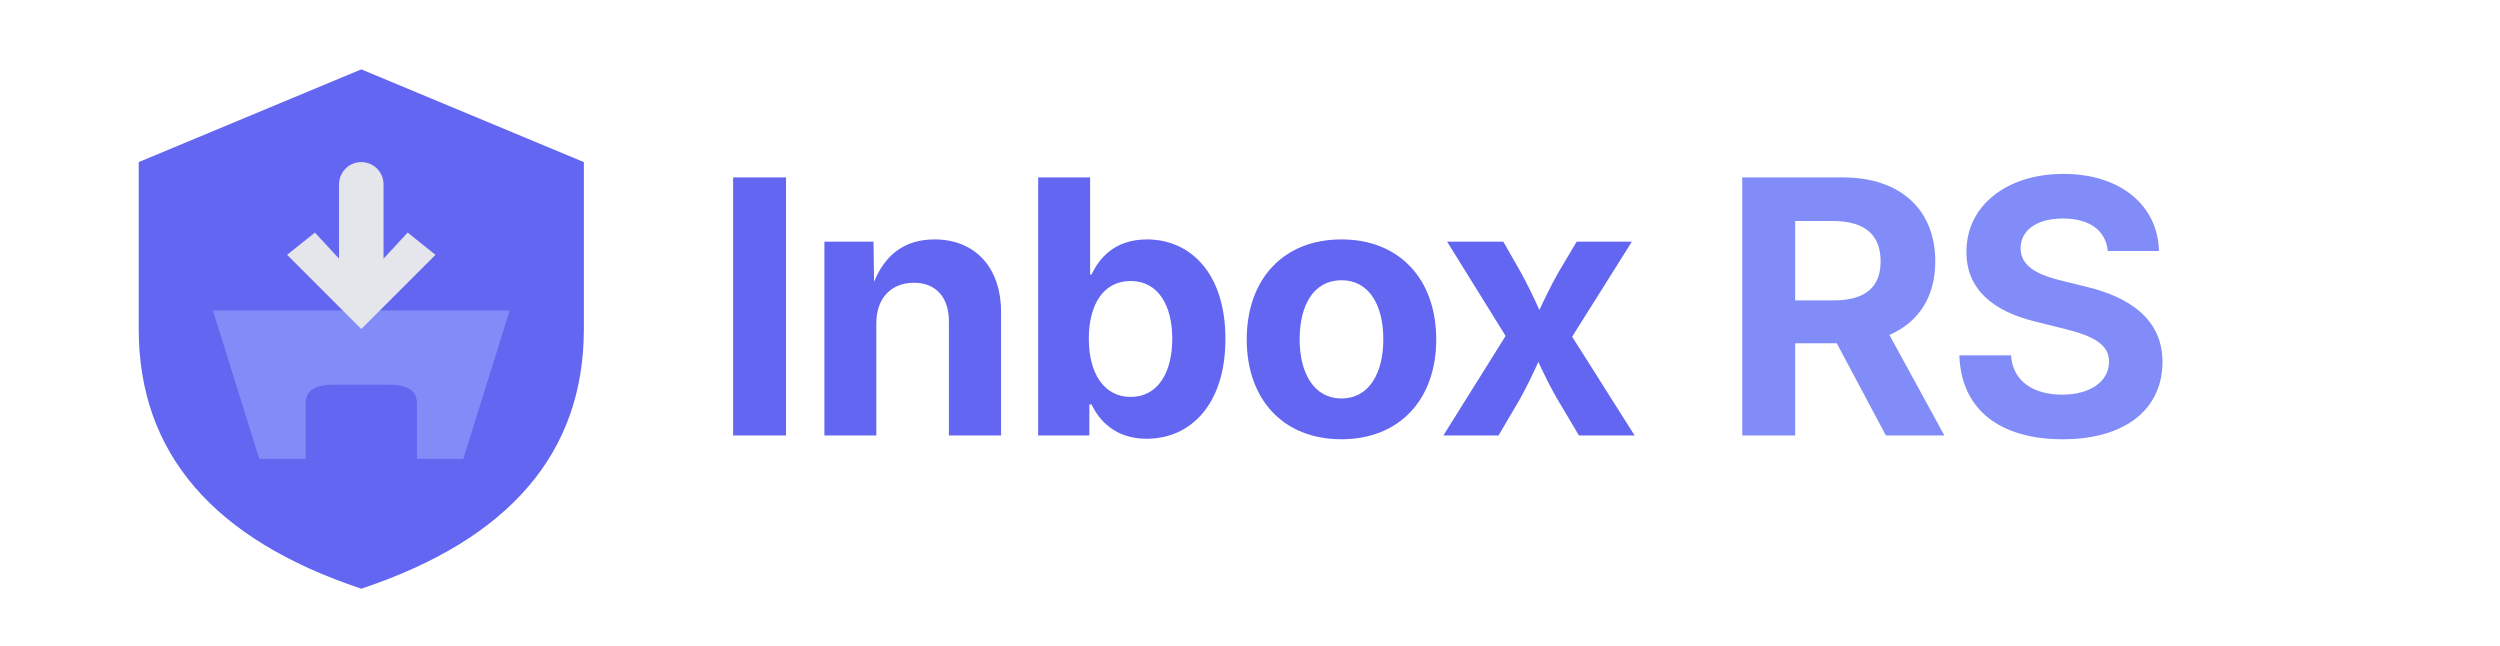
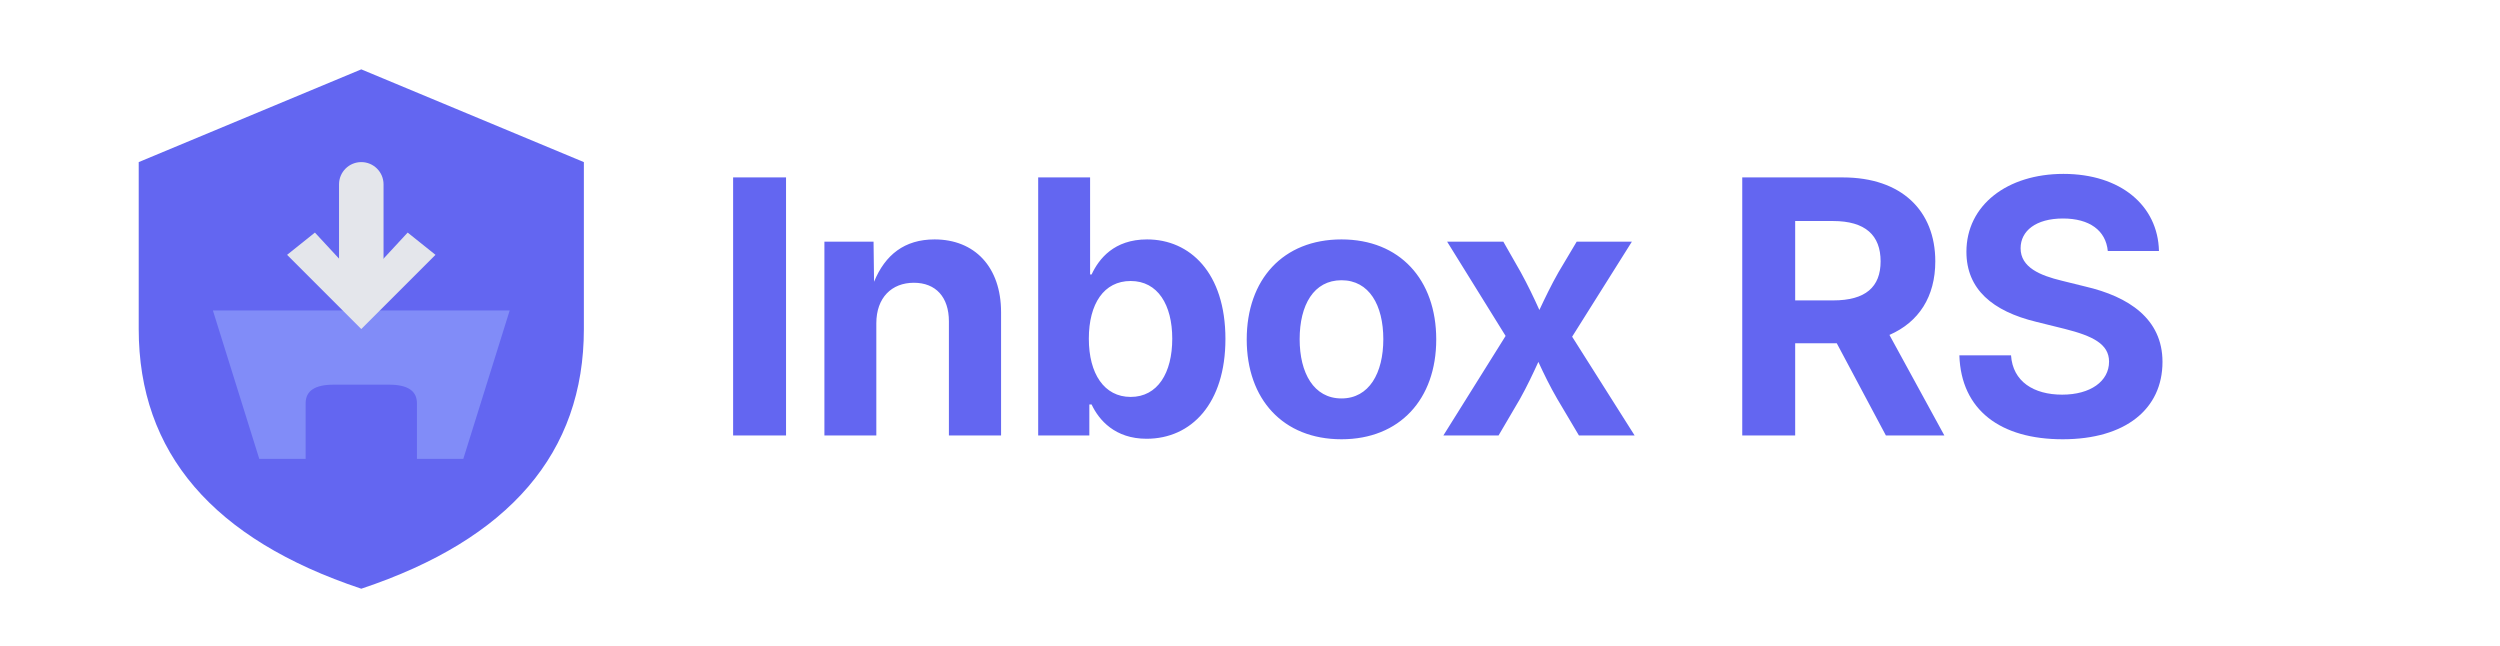
<svg xmlns="http://www.w3.org/2000/svg" viewBox="0 0 155 40">
+   <style>
+     .word { fill: #6366f1 }
+     @media (prefers-color-scheme: light) { .word { fill: #1f2328 } }
+     @media (prefers-color-scheme: dark)  { .word { fill: #e4e6eb } }
+   </style>
  <g transform="translate(4, 2) scale(1.15)">
    <path d="M16 2 L28 7 L28 16 Q28 26 16 30 Q4 26 4 16 L4 7 Z" fill="#6366f1" />
    <path d="M8 15 L10.5 23 L13 23 L13 20 Q13 19 14.5 19 L17.5 19 Q19 19 19 20 L19 23 L21.5 23 L24 15 Z" fill="#818cf8" />
    <rect x="14.8" y="7" width="2.4" height="7" rx="1.2" fill="#e4e6eb" />
    <polygon points="16,16 12,12 13.5,10.8 16,13.5 18.5,10.8 20,12" fill="#e4e6eb" />
  </g>
-   <text x="44" y="27" font-family="-apple-system, BlinkMacSystemFont, 'Segoe UI', system-ui, sans-serif" font-weight="700" font-size="22" letter-spacing="-0.02em" fill="#6366f1">Inbox <tspan fill="#818cf8">RS</tspan>
+   <text x="44" y="27" font-family="-apple-system, BlinkMacSystemFont, 'Segoe UI', system-ui, sans-serif" font-weight="700" font-size="22" letter-spacing="-0.02em" class="word">Inbox <tspan fill="#6366f1">RS</tspan>
  </text>
</svg>
